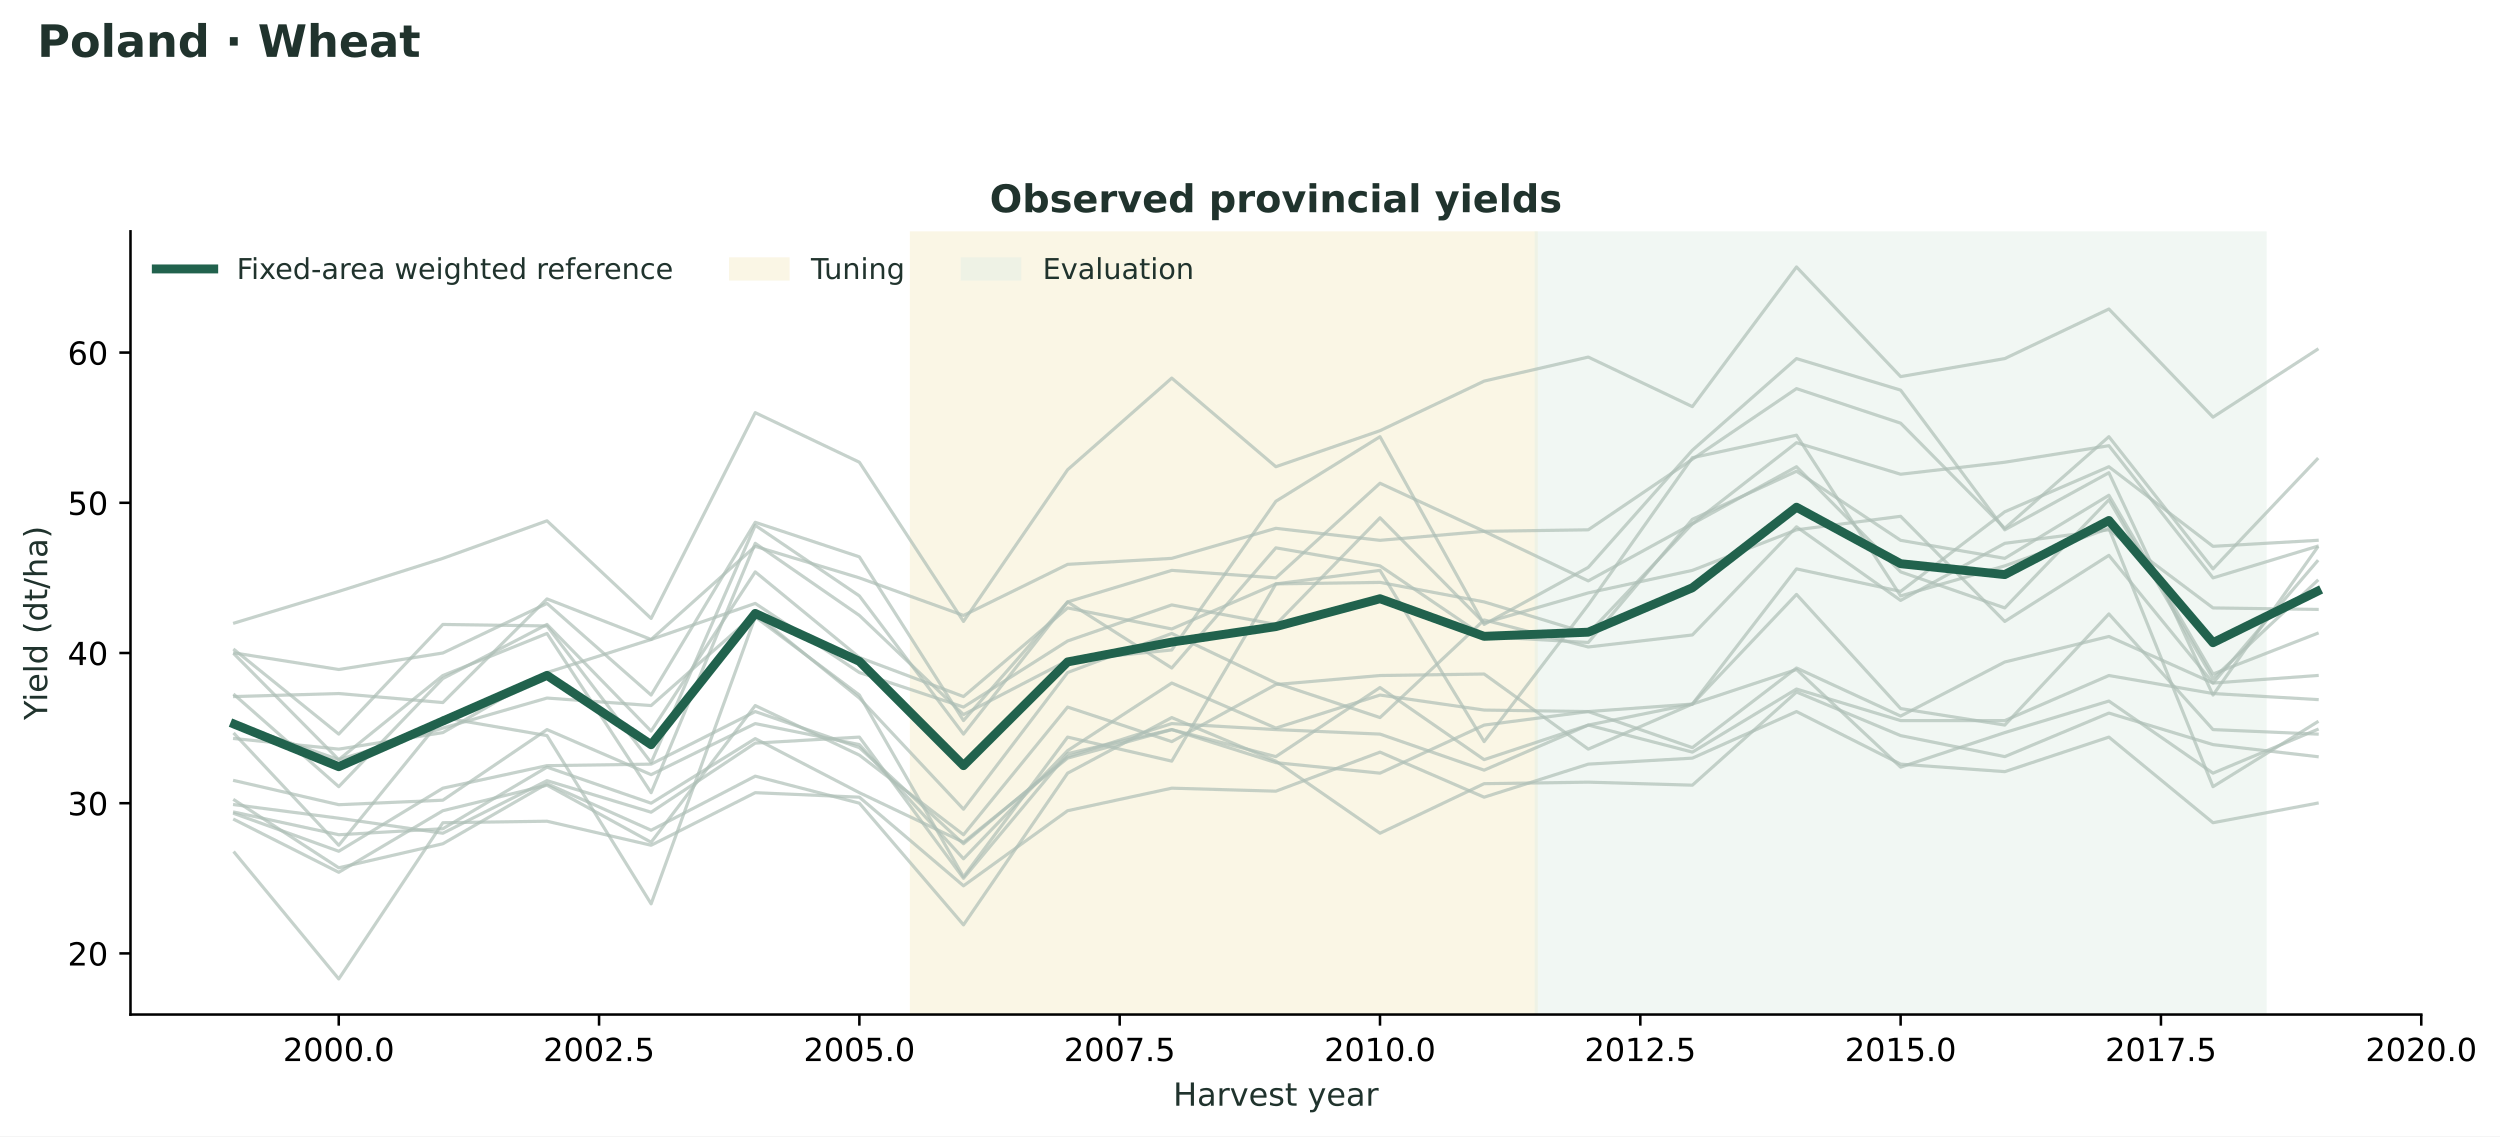
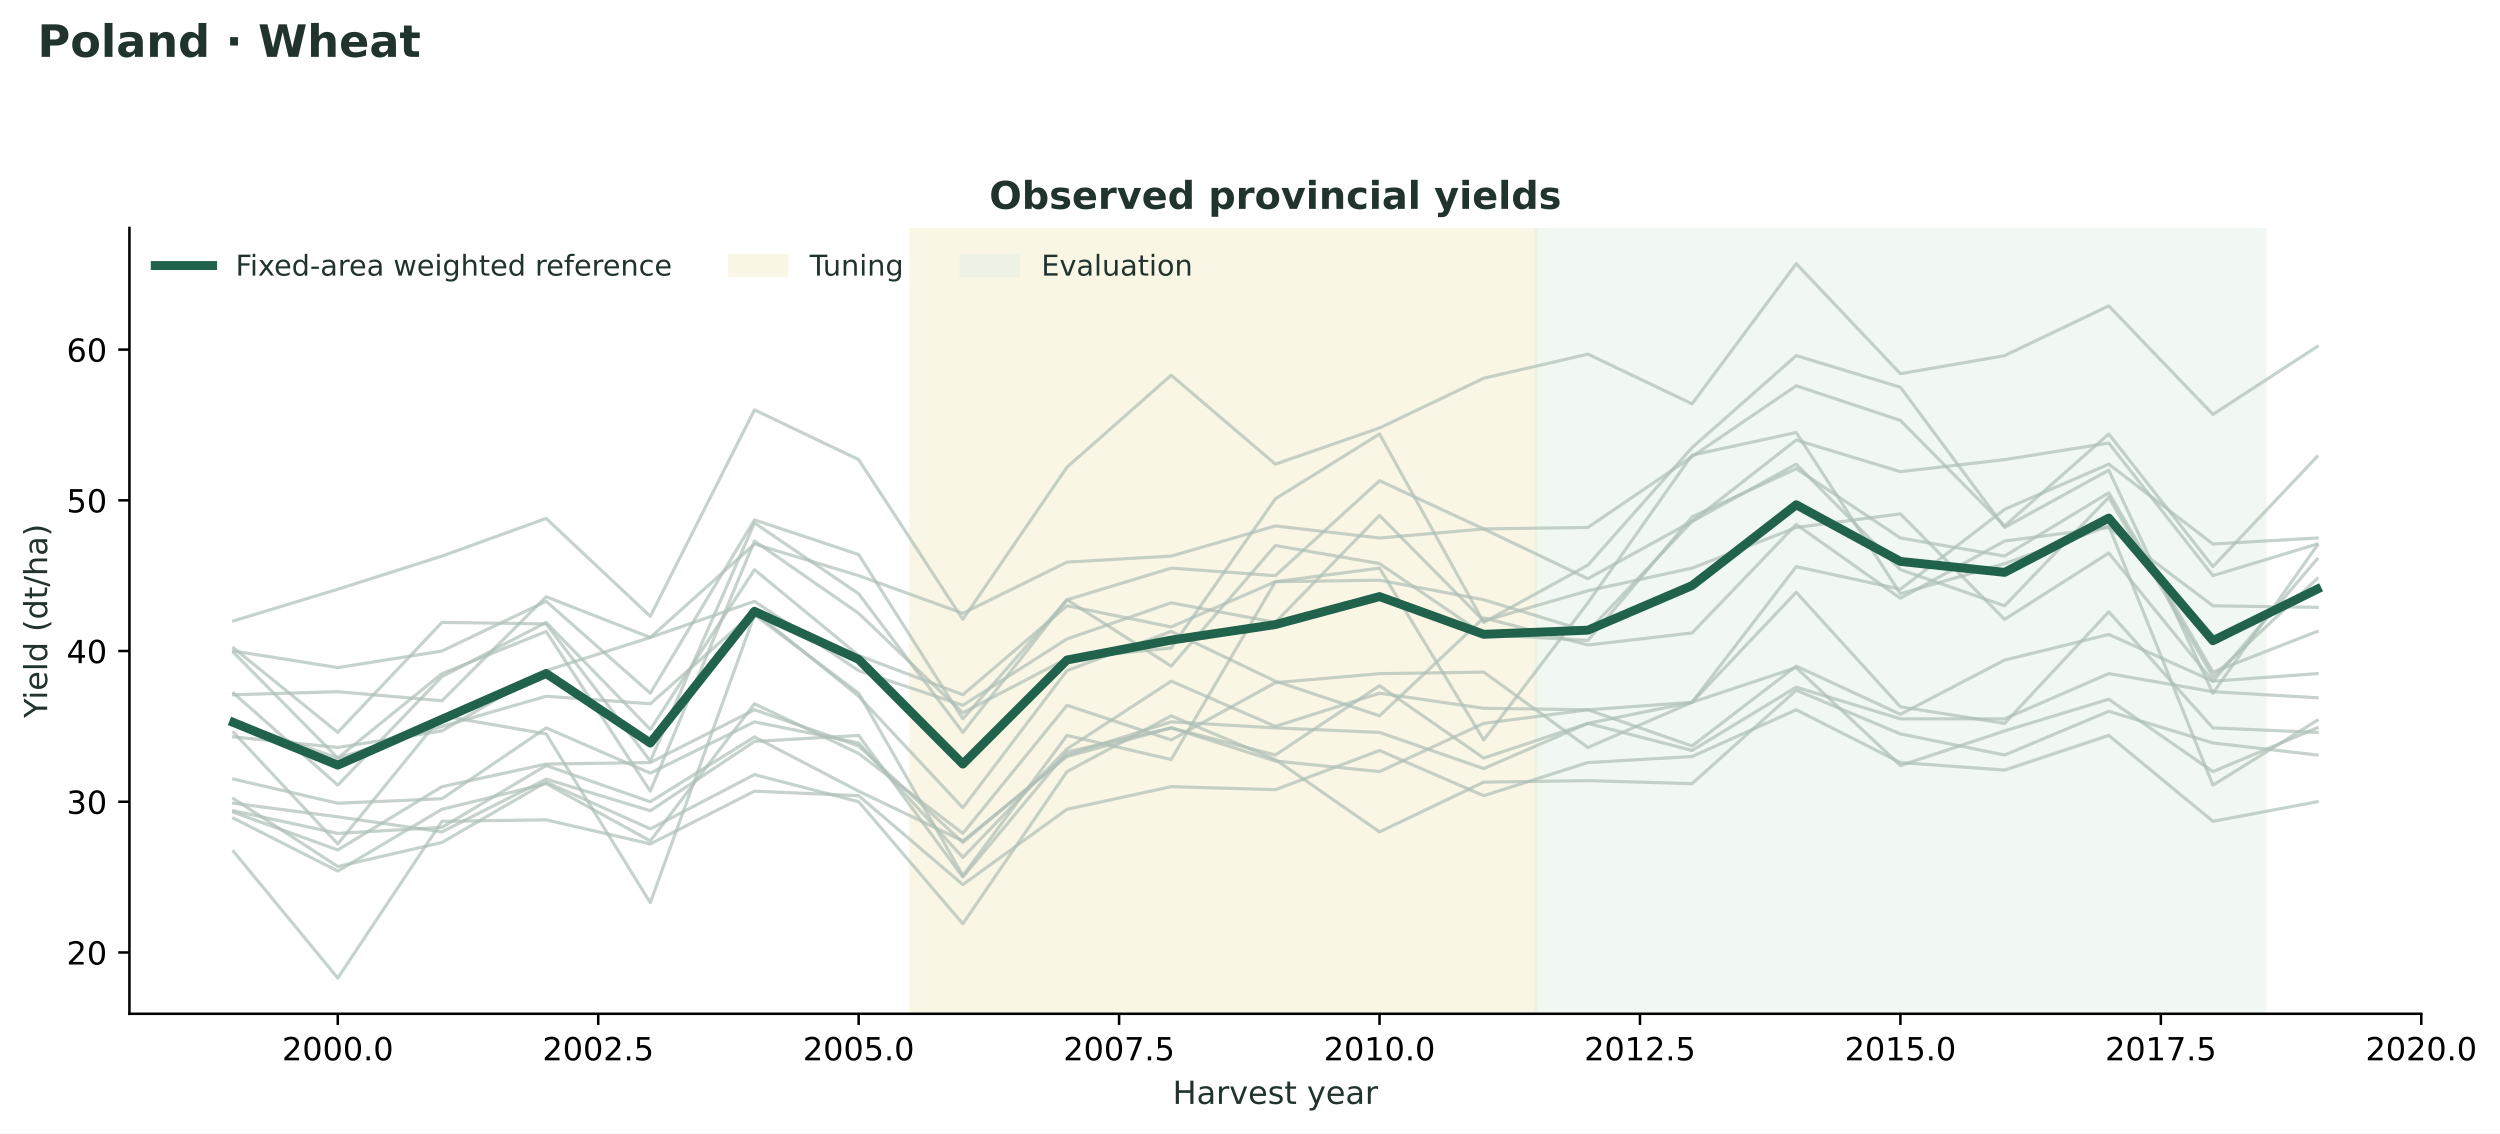
- <svg xmlns="http://www.w3.org/2000/svg" xmlns:xlink="http://www.w3.org/1999/xlink" width="784.099pt" height="356.4pt" viewBox="0 0 784.099 356.4" version="1.1">
+ <svg xmlns="http://www.w3.org/2000/svg" xmlns:xlink="http://www.w3.org/1999/xlink" width="784.288pt" height="355.596pt" viewBox="0 0 784.288 355.596" version="1.1">
  <defs>
    <style type="text/css">*{stroke-linejoin: round; stroke-linecap: butt}</style>
  </defs>
  <g id="figure_1">
    <g id="patch_1">
-       <path d="M 0 356.4  L 784.099 356.4  L 784.099 0  L 0 0  z " style="fill: #ffffff" />
+       <path d="M 0 355.596  L 784.288 355.596  L 784.288 0  L 0 0  z " style="fill: #ffffff" />
    </g>
    <g id="axes_1">
      <g id="patch_2">
-         <path d="M 40.926 318.2  L 759.403 318.2  L 759.403 72.56  L 40.926 72.56  z " style="fill: #ffffff" />
+         <path d="M 40.603 318.04  L 759.593 318.04  L 759.593 71.52  L 40.603 71.52  z " style="fill: #ffffff" />
      </g>
      <g id="patch_3">
-         <path d="M 285.861 318.2  L 481.81 318.2  L 481.81 72.56  L 285.861 72.56  z " clip-path="url(#pf827cdeea2)" style="fill: #f6edcc; opacity: 0.5; stroke: #f6edcc; stroke-linejoin: miter" />
+         <path d="M 285.713 318.04  L 481.802 318.04  L 481.802 71.52  L 285.713 71.52  z " clip-path="url(#pc5544af200)" style="fill: #f6edcc; opacity: 0.5; stroke: #f6edcc; stroke-linejoin: miter" />
      </g>
      <g id="patch_4">
-         <path d="M 481.81 318.2  L 710.416 318.2  L 710.416 72.56  L 481.81 72.56  z " clip-path="url(#pf827cdeea2)" style="fill: #dfeee5; opacity: 0.45; stroke: #dfeee5; stroke-linejoin: miter" />
+         <path d="M 481.802 318.04  L 710.571 318.04  L 710.571 71.52  L 481.802 71.52  z " clip-path="url(#pc5544af200)" style="fill: #dfeee5; opacity: 0.45; stroke: #dfeee5; stroke-linejoin: miter" />
      </g>
      <g id="matplotlib.axis_1">
        <g id="xtick_1">
          <g id="line2d_1">
            <defs>
-               <path id="m695ba0940d" d="M 0 0  L 0 3.5  " style="stroke: #000000; stroke-width: 0.8" />
+               <path id="mc6d2f3f34c" d="M 0 0  L 0 3.5  " style="stroke: #000000; stroke-width: 0.8" />
            </defs>
            <g>
-               <use xlink:href="#m695ba0940d" x="106.242" y="318.2" style="stroke: #000000; stroke-width: 0.8" />
+               <use xlink:href="#mc6d2f3f34c" x="105.966" y="318.04" style="stroke: #000000; stroke-width: 0.8" />
            </g>
          </g>
          <g id="text_1">
-             <text style="font-size: 10px; font-family: 'DejaVu Sans'; text-anchor: middle" x="106.242" y="332.798" transform="rotate(-0 106.2419 332.7977)">2000.0</text>
+             <text style="font-size: 10px; font-family: 'DejaVu Sans'; text-anchor: middle" x="105.966" y="332.638" transform="rotate(-0 105.9659 332.6384)">2000.0</text>
          </g>
        </g>
        <g id="xtick_2">
          <g id="line2d_2">
            <g>
-               <use xlink:href="#m695ba0940d" x="187.887" y="318.2" style="stroke: #000000; stroke-width: 0.8" />
+               <use xlink:href="#mc6d2f3f34c" x="187.669" y="318.04" style="stroke: #000000; stroke-width: 0.8" />
            </g>
          </g>
          <g id="text_2">
-             <text style="font-size: 10px; font-family: 'DejaVu Sans'; text-anchor: middle" x="187.887" y="332.798" transform="rotate(-0 187.8871 332.7977)">2002.5</text>
+             <text style="font-size: 10px; font-family: 'DejaVu Sans'; text-anchor: middle" x="187.669" y="332.638" transform="rotate(-0 187.6693 332.6384)">2002.5</text>
          </g>
        </g>
        <g id="xtick_3">
          <g id="line2d_3">
            <g>
-               <use xlink:href="#m695ba0940d" x="269.532" y="318.2" style="stroke: #000000; stroke-width: 0.8" />
+               <use xlink:href="#mc6d2f3f34c" x="269.373" y="318.04" style="stroke: #000000; stroke-width: 0.8" />
            </g>
          </g>
          <g id="text_3">
-             <text style="font-size: 10px; font-family: 'DejaVu Sans'; text-anchor: middle" x="269.532" y="332.798" transform="rotate(-0 269.5323 332.7977)">2005.0</text>
+             <text style="font-size: 10px; font-family: 'DejaVu Sans'; text-anchor: middle" x="269.373" y="332.638" transform="rotate(-0 269.3727 332.6384)">2005.0</text>
          </g>
        </g>
        <g id="xtick_4">
          <g id="line2d_4">
            <g>
-               <use xlink:href="#m695ba0940d" x="351.177" y="318.2" style="stroke: #000000; stroke-width: 0.8" />
+               <use xlink:href="#mc6d2f3f34c" x="351.076" y="318.04" style="stroke: #000000; stroke-width: 0.8" />
            </g>
          </g>
          <g id="text_4">
-             <text style="font-size: 10px; font-family: 'DejaVu Sans'; text-anchor: middle" x="351.177" y="332.798" transform="rotate(-0 351.1775 332.7977)">2007.5</text>
+             <text style="font-size: 10px; font-family: 'DejaVu Sans'; text-anchor: middle" x="351.076" y="332.638" transform="rotate(-0 351.0761 332.6384)">2007.5</text>
          </g>
        </g>
        <g id="xtick_5">
          <g id="line2d_5">
            <g>
-               <use xlink:href="#m695ba0940d" x="432.823" y="318.2" style="stroke: #000000; stroke-width: 0.8" />
+               <use xlink:href="#mc6d2f3f34c" x="432.779" y="318.04" style="stroke: #000000; stroke-width: 0.8" />
            </g>
          </g>
          <g id="text_5">
-             <text style="font-size: 10px; font-family: 'DejaVu Sans'; text-anchor: middle" x="432.823" y="332.798" transform="rotate(-0 432.8227 332.7977)">2010.0</text>
+             <text style="font-size: 10px; font-family: 'DejaVu Sans'; text-anchor: middle" x="432.779" y="332.638" transform="rotate(-0 432.7795 332.6384)">2010.0</text>
          </g>
        </g>
        <g id="xtick_6">
          <g id="line2d_6">
            <g>
-               <use xlink:href="#m695ba0940d" x="514.468" y="318.2" style="stroke: #000000; stroke-width: 0.8" />
+               <use xlink:href="#mc6d2f3f34c" x="514.483" y="318.04" style="stroke: #000000; stroke-width: 0.8" />
            </g>
          </g>
          <g id="text_6">
-             <text style="font-size: 10px; font-family: 'DejaVu Sans'; text-anchor: middle" x="514.468" y="332.798" transform="rotate(-0 514.4679 332.7977)">2012.5</text>
+             <text style="font-size: 10px; font-family: 'DejaVu Sans'; text-anchor: middle" x="514.483" y="332.638" transform="rotate(-0 514.4829 332.6384)">2012.5</text>
          </g>
        </g>
        <g id="xtick_7">
          <g id="line2d_7">
            <g>
-               <use xlink:href="#m695ba0940d" x="596.113" y="318.2" style="stroke: #000000; stroke-width: 0.8" />
+               <use xlink:href="#mc6d2f3f34c" x="596.186" y="318.04" style="stroke: #000000; stroke-width: 0.8" />
            </g>
          </g>
          <g id="text_7">
-             <text style="font-size: 10px; font-family: 'DejaVu Sans'; text-anchor: middle" x="596.113" y="332.798" transform="rotate(-0 596.1131 332.7977)">2015.0</text>
+             <text style="font-size: 10px; font-family: 'DejaVu Sans'; text-anchor: middle" x="596.186" y="332.638" transform="rotate(-0 596.1863 332.6384)">2015.0</text>
          </g>
        </g>
        <g id="xtick_8">
          <g id="line2d_8">
            <g>
-               <use xlink:href="#m695ba0940d" x="677.758" y="318.2" style="stroke: #000000; stroke-width: 0.8" />
+               <use xlink:href="#mc6d2f3f34c" x="677.89" y="318.04" style="stroke: #000000; stroke-width: 0.8" />
            </g>
          </g>
          <g id="text_8">
-             <text style="font-size: 10px; font-family: 'DejaVu Sans'; text-anchor: middle" x="677.758" y="332.798" transform="rotate(-0 677.7582 332.7977)">2017.5</text>
+             <text style="font-size: 10px; font-family: 'DejaVu Sans'; text-anchor: middle" x="677.89" y="332.638" transform="rotate(-0 677.8897 332.6384)">2017.5</text>
          </g>
        </g>
        <g id="xtick_9">
          <g id="line2d_9">
            <g>
-               <use xlink:href="#m695ba0940d" x="759.403" y="318.2" style="stroke: #000000; stroke-width: 0.8" />
+               <use xlink:href="#mc6d2f3f34c" x="759.593" y="318.04" style="stroke: #000000; stroke-width: 0.8" />
            </g>
          </g>
          <g id="text_9">
-             <text style="font-size: 10px; font-family: 'DejaVu Sans'; text-anchor: middle" x="759.403" y="332.798" transform="rotate(-0 759.4034 332.7977)">2020.0</text>
+             <text style="font-size: 10px; font-family: 'DejaVu Sans'; text-anchor: middle" x="759.593" y="332.638" transform="rotate(-0 759.5931 332.6384)">2020.0</text>
          </g>
        </g>
        <g id="text_10">
-           <text style="font-size: 10px; font-family: 'DejaVu Sans'; text-anchor: middle; fill: #20332d" x="400.165" y="346.798" transform="rotate(-0 400.1646 346.7977)">Harvest year</text>
+           <text style="font-size: 10px; font-family: 'DejaVu Sans'; text-anchor: middle; fill: #20332d" x="400.098" y="346.317" transform="rotate(-0 400.0981 346.3166)">Harvest year</text>
        </g>
      </g>
      <g id="matplotlib.axis_2">
        <g id="ytick_1">
          <g id="line2d_10">
            <defs>
-               <path id="m6321b3c26f" d="M 0 0  L -3.5 0  " style="stroke: #000000; stroke-width: 0.8" />
+               <path id="ma5e78aaf28" d="M 0 0  L -3.5 0  " style="stroke: #000000; stroke-width: 0.8" />
            </defs>
            <g>
-               <use xlink:href="#m6321b3c26f" x="40.926" y="299.026" style="stroke: #000000; stroke-width: 0.8" />
+               <use xlink:href="#ma5e78aaf28" x="40.603" y="298.797" style="stroke: #000000; stroke-width: 0.8" />
            </g>
          </g>
          <g id="text_11">
-             <text style="font-size: 10px; font-family: 'DejaVu Sans'; text-anchor: end" x="33.926" y="302.824" transform="rotate(-0 33.92578 302.8244)">20</text>
+             <text style="font-size: 10px; font-family: 'DejaVu Sans'; text-anchor: end" x="33.603" y="302.596" transform="rotate(-0 33.60312 302.5961)">20</text>
          </g>
        </g>
        <g id="ytick_2">
          <g id="line2d_11">
            <g>
-               <use xlink:href="#m6321b3c26f" x="40.926" y="251.914" style="stroke: #000000; stroke-width: 0.8" />
+               <use xlink:href="#ma5e78aaf28" x="40.603" y="251.516" style="stroke: #000000; stroke-width: 0.8" />
            </g>
          </g>
          <g id="text_12">
-             <text style="font-size: 10px; font-family: 'DejaVu Sans'; text-anchor: end" x="33.926" y="255.713" transform="rotate(-0 33.92578 255.7128)">30</text>
+             <text style="font-size: 10px; font-family: 'DejaVu Sans'; text-anchor: end" x="33.603" y="255.316" transform="rotate(-0 33.60312 255.3157)">30</text>
          </g>
        </g>
        <g id="ytick_3">
          <g id="line2d_12">
            <g>
-               <use xlink:href="#m6321b3c26f" x="40.926" y="204.802" style="stroke: #000000; stroke-width: 0.8" />
+               <use xlink:href="#ma5e78aaf28" x="40.603" y="204.236" style="stroke: #000000; stroke-width: 0.8" />
            </g>
          </g>
          <g id="text_13">
-             <text style="font-size: 10px; font-family: 'DejaVu Sans'; text-anchor: end" x="33.926" y="208.601" transform="rotate(-0 33.92578 208.6012)">40</text>
+             <text style="font-size: 10px; font-family: 'DejaVu Sans'; text-anchor: end" x="33.603" y="208.035" transform="rotate(-0 33.60312 208.0353)">40</text>
          </g>
        </g>
        <g id="ytick_4">
          <g id="line2d_13">
            <g>
-               <use xlink:href="#m6321b3c26f" x="40.926" y="157.691" style="stroke: #000000; stroke-width: 0.8" />
+               <use xlink:href="#ma5e78aaf28" x="40.603" y="156.956" style="stroke: #000000; stroke-width: 0.8" />
            </g>
          </g>
          <g id="text_14">
-             <text style="font-size: 10px; font-family: 'DejaVu Sans'; text-anchor: end" x="33.926" y="161.49" transform="rotate(-0 33.92578 161.4895)">50</text>
+             <text style="font-size: 10px; font-family: 'DejaVu Sans'; text-anchor: end" x="33.603" y="160.755" transform="rotate(-0 33.60312 160.7549)">50</text>
          </g>
        </g>
        <g id="ytick_5">
          <g id="line2d_14">
            <g>
-               <use xlink:href="#m6321b3c26f" x="40.926" y="110.579" style="stroke: #000000; stroke-width: 0.8" />
+               <use xlink:href="#ma5e78aaf28" x="40.603" y="109.675" style="stroke: #000000; stroke-width: 0.8" />
            </g>
          </g>
          <g id="text_15">
-             <text style="font-size: 10px; font-family: 'DejaVu Sans'; text-anchor: end" x="33.926" y="114.378" transform="rotate(-0 33.92578 114.3779)">60</text>
+             <text style="font-size: 10px; font-family: 'DejaVu Sans'; text-anchor: end" x="33.603" y="113.475" transform="rotate(-0 33.60312 113.4745)">60</text>
          </g>
        </g>
        <g id="text_16">
-           <text style="font-size: 10px; font-family: 'DejaVu Sans'; text-anchor: middle; fill: #20332d" x="14.798" y="195.38" transform="rotate(-90 14.79844 195.38)">Yield (dt/ha)</text>
+           <text style="font-size: 10px; font-family: 'DejaVu Sans'; text-anchor: middle; fill: #20332d" x="14.798" y="194.78" transform="rotate(-90 14.79844 194.78)">Yield (dt/ha)</text>
        </g>
      </g>
      <g id="line2d_15">
-         <path d="M 73.584 204.802  L 106.242 209.985  L 138.9 204.802  L 171.558 189.255  L 204.216 217.994  L 236.874 163.815  L 269.532 174.651  L 302.19 226.003  L 334.848 188.784  L 367.507 178.891  L 400.165 181.247  L 432.823 151.566  L 465.481 166.642  L 498.139 182.189  L 530.797 164.286  L 563.455 138.846  L 596.113 148.739  L 628.771 144.971  L 661.429 139.788  L 694.087 181.247  L 726.745 171.353  " clip-path="url(#pf827cdeea2)" style="fill: none; stroke: #aebfb7; stroke-opacity: 0.7; stroke-linecap: square" />
+         <path d="M 73.284 204.236  L 105.966 209.437  L 138.647 204.236  L 171.329 188.634  L 204.01 217.475  L 236.691 163.102  L 269.373 173.977  L 302.054 225.512  L 334.735 188.161  L 367.417 178.232  L 400.098 180.596  L 432.779 150.809  L 465.461 165.939  L 498.142 181.541  L 530.824 163.575  L 563.505 138.044  L 596.186 147.972  L 628.868 144.19  L 661.549 138.989  L 694.23 180.596  L 726.912 170.667  " clip-path="url(#pc5544af200)" style="fill: none; stroke: #aebfb7; stroke-opacity: 0.7; stroke-linecap: square" />
      </g>
      <g id="line2d_16">
-         <path d="M 73.584 217.994  L 106.242 246.732  L 138.9 212.811  L 171.558 195.851  L 204.216 229.3  L 236.874 179.362  L 269.532 206.216  L 302.19 218.465  L 334.848 190.669  L 367.507 197.264  L 400.165 183.131  L 432.823 182.66  L 465.481 188.784  L 498.139 198.678  L 530.797 164.286  L 563.455 146.384  L 596.113 179.362  L 628.771 190.669  L 661.429 156.748  L 694.087 212.811  L 726.745 182.189  " clip-path="url(#pf827cdeea2)" style="fill: none; stroke: #aebfb7; stroke-opacity: 0.7; stroke-linecap: square" />
+         <path d="M 73.284 217.475  L 105.966 246.316  L 138.647 212.274  L 171.329 195.253  L 204.01 228.822  L 236.691 178.705  L 269.373 205.654  L 302.054 217.947  L 334.735 190.052  L 367.417 196.671  L 400.098 182.487  L 432.779 182.014  L 465.461 188.161  L 498.142 198.09  L 530.824 163.575  L 563.505 145.608  L 596.186 178.705  L 628.868 190.052  L 661.549 156.01  L 694.23 212.274  L 726.912 181.541  " clip-path="url(#pc5544af200)" style="fill: none; stroke: #aebfb7; stroke-opacity: 0.7; stroke-linecap: square" />
      </g>
      <g id="line2d_17">
-         <path d="M 73.584 257.096  L 106.242 273.585  L 138.9 254.27  L 171.558 246.261  L 204.216 264.163  L 236.874 221.291  L 269.532 236.838  L 302.19 261.807  L 334.848 221.763  L 367.507 232.598  L 400.165 214.696  L 432.823 211.869  L 465.481 211.398  L 498.139 234.954  L 530.797 220.82  L 563.455 186.429  L 596.113 222.234  L 628.771 227.416  L 661.429 192.553  L 694.087 228.829  L 726.745 230.243  " clip-path="url(#pf827cdeea2)" style="fill: none; stroke: #aebfb7; stroke-opacity: 0.7; stroke-linecap: square" />
+         <path d="M 73.284 256.717  L 105.966 273.265  L 138.647 253.88  L 171.329 245.843  L 204.01 263.809  L 236.691 220.784  L 269.373 236.387  L 302.054 261.445  L 334.735 221.257  L 367.417 232.132  L 400.098 214.165  L 432.779 211.328  L 465.461 210.855  L 498.142 234.496  L 530.824 220.311  L 563.505 185.797  L 596.186 221.73  L 628.868 226.931  L 661.549 191.943  L 694.23 228.349  L 726.912 229.767  " clip-path="url(#pc5544af200)" style="fill: none; stroke: #aebfb7; stroke-opacity: 0.7; stroke-linecap: square" />
      </g>
      <g id="line2d_18">
-         <path d="M 73.584 244.847  L 106.242 252.385  L 138.9 250.972  L 171.558 228.829  L 204.216 242.963  L 236.874 226.945  L 269.532 233.54  L 302.19 269.345  L 334.848 235.425  L 367.507 214.225  L 400.165 228.358  L 432.823 217.994  L 465.481 222.705  L 498.139 223.176  L 530.797 220.82  L 563.455 178.42  L 596.113 185.487  L 628.771 160.517  L 661.429 146.384  L 694.087 171.353  L 726.745 169.469  " clip-path="url(#pf827cdeea2)" style="fill: none; stroke: #aebfb7; stroke-opacity: 0.7; stroke-linecap: square" />
+         <path d="M 73.284 244.424  L 105.966 251.989  L 138.647 250.571  L 171.329 228.349  L 204.01 242.533  L 236.691 226.458  L 269.373 233.077  L 302.054 269.01  L 334.735 234.968  L 367.417 213.692  L 400.098 227.876  L 432.779 217.475  L 465.461 222.203  L 498.142 222.675  L 530.824 220.311  L 563.505 177.759  L 596.186 184.851  L 628.868 159.793  L 661.549 145.608  L 694.23 170.667  L 726.912 168.776  " clip-path="url(#pc5544af200)" style="fill: none; stroke: #aebfb7; stroke-opacity: 0.7; stroke-linecap: square" />
      </g>
      <g id="line2d_19">
-         <path d="M 73.584 230.243  L 106.242 265.105  L 138.9 225.06  L 171.558 230.714  L 204.216 283.479  L 236.874 193.496  L 269.532 217.994  L 302.19 274.999  L 334.848 231.185  L 367.507 238.723  L 400.165 183.131  L 432.823 178.891  L 465.481 232.598  L 498.139 189.727  L 530.797 143.557  L 563.455 136.49  L 596.113 186.9  L 628.771 177.478  L 661.429 165.7  L 694.087 246.732  L 726.745 226.474  " clip-path="url(#pf827cdeea2)" style="fill: none; stroke: #aebfb7; stroke-opacity: 0.7; stroke-linecap: square" />
+         <path d="M 73.284 229.767  L 105.966 264.755  L 138.647 224.567  L 171.329 230.24  L 204.01 283.194  L 236.691 192.889  L 269.373 217.475  L 302.054 274.684  L 334.735 230.713  L 367.417 238.278  L 400.098 182.487  L 432.779 178.232  L 465.461 232.132  L 498.142 189.106  L 530.824 142.772  L 563.505 135.68  L 596.186 186.27  L 628.868 176.813  L 661.549 164.993  L 694.23 246.316  L 726.912 225.985  " clip-path="url(#pc5544af200)" style="fill: none; stroke: #aebfb7; stroke-opacity: 0.7; stroke-linecap: square" />
      </g>
      <g id="line2d_20">
-         <path d="M 73.584 252.385  L 106.242 256.625  L 138.9 261.336  L 171.558 244.847  L 204.216 254.741  L 236.874 233.069  L 269.532 231.185  L 302.19 275.47  L 334.848 236.367  L 367.507 228.829  L 400.165 239.194  L 432.823 242.492  L 465.481 227.416  L 498.139 223.176  L 530.797 234.483  L 563.455 209.513  L 596.113 224.589  L 628.771 207.629  L 661.429 199.62  L 694.087 214.225  L 726.745 211.869  " clip-path="url(#pf827cdeea2)" style="fill: none; stroke: #aebfb7; stroke-opacity: 0.7; stroke-linecap: square" />
+         <path d="M 73.284 251.989  L 105.966 256.245  L 138.647 260.973  L 171.329 244.424  L 204.01 254.353  L 236.691 232.604  L 269.373 230.713  L 302.054 275.157  L 334.735 235.914  L 367.417 228.349  L 400.098 238.751  L 432.779 242.06  L 465.461 226.931  L 498.142 222.675  L 530.824 234.023  L 563.505 208.964  L 596.186 224.094  L 628.868 207.073  L 661.549 199.035  L 694.23 213.692  L 726.912 211.328  " clip-path="url(#pc5544af200)" style="fill: none; stroke: #aebfb7; stroke-opacity: 0.7; stroke-linecap: square" />
      </g>
      <g id="line2d_21">
-         <path d="M 73.584 255.212  L 106.242 266.99  L 138.9 247.203  L 171.558 240.136  L 204.216 239.665  L 236.874 223.176  L 269.532 234.483  L 302.19 264.634  L 334.848 237.309  L 367.507 226.945  L 400.165 228.829  L 432.823 230.243  L 465.481 241.549  L 498.139 227.416  L 530.797 220.82  L 563.455 209.985  L 596.113 240.607  L 628.771 229.771  L 661.429 219.878  L 694.087 242.492  L 726.745 228.829  " clip-path="url(#pf827cdeea2)" style="fill: none; stroke: #aebfb7; stroke-opacity: 0.7; stroke-linecap: square" />
+         <path d="M 73.284 254.826  L 105.966 266.646  L 138.647 246.788  L 171.329 239.696  L 204.01 239.224  L 236.691 222.675  L 269.373 234.023  L 302.054 264.282  L 334.735 236.86  L 367.417 226.458  L 400.098 228.349  L 432.779 229.767  L 465.461 241.115  L 498.142 226.931  L 530.824 220.311  L 563.505 209.437  L 596.186 240.169  L 628.868 229.295  L 661.549 219.366  L 694.23 242.06  L 726.912 228.349  " clip-path="url(#pc5544af200)" style="fill: none; stroke: #aebfb7; stroke-opacity: 0.7; stroke-linecap: square" />
      </g>
      <g id="line2d_22">
-         <path d="M 73.584 195.38  L 106.242 185.487  L 138.9 175.122  L 171.558 163.344  L 204.216 193.967  L 236.874 129.424  L 269.532 144.971  L 302.19 194.909  L 334.848 147.326  L 367.507 118.588  L 400.165 146.384  L 432.823 135.077  L 465.481 119.53  L 498.139 111.992  L 530.797 127.539  L 563.455 83.725  L 596.113 118.117  L 628.771 112.464  L 661.429 96.917  L 694.087 130.837  L 726.745 109.637  " clip-path="url(#pf827cdeea2)" style="fill: none; stroke: #aebfb7; stroke-opacity: 0.7; stroke-linecap: square" />
+         <path d="M 73.284 194.78  L 105.966 184.851  L 138.647 174.449  L 171.329 162.629  L 204.01 193.362  L 236.691 128.587  L 269.373 144.19  L 302.054 194.307  L 334.735 146.554  L 367.417 117.713  L 400.098 145.608  L 432.779 134.261  L 465.461 118.659  L 498.142 111.094  L 530.824 126.696  L 563.505 82.725  L 596.186 117.24  L 628.868 111.566  L 661.549 95.964  L 694.23 130.006  L 726.912 108.73  " clip-path="url(#pc5544af200)" style="fill: none; stroke: #aebfb7; stroke-opacity: 0.7; stroke-linecap: square" />
      </g>
      <g id="line2d_23">
-         <path d="M 73.584 254.741  L 106.242 261.807  L 138.9 259.923  L 171.558 240.607  L 204.216 251.914  L 236.874 231.656  L 269.532 248.616  L 302.19 264.163  L 334.848 237.78  L 367.507 228.829  L 400.165 237.309  L 432.823 215.638  L 465.481 238.252  L 498.139 227.416  L 530.797 235.896  L 563.455 216.109  L 596.113 226.003  L 628.771 226.003  L 661.429 211.869  L 694.087 217.522  L 726.745 219.407  " clip-path="url(#pf827cdeea2)" style="fill: none; stroke: #aebfb7; stroke-opacity: 0.7; stroke-linecap: square" />
+         <path d="M 73.284 254.353  L 105.966 261.445  L 138.647 259.554  L 171.329 240.169  L 204.01 251.516  L 236.691 231.186  L 269.373 248.207  L 302.054 263.809  L 334.735 237.332  L 367.417 228.349  L 400.098 236.86  L 432.779 215.111  L 465.461 237.805  L 498.142 226.931  L 530.824 235.441  L 563.505 215.583  L 596.186 225.512  L 628.868 225.512  L 661.549 211.328  L 694.23 217.002  L 726.912 218.893  " clip-path="url(#pc5544af200)" style="fill: none; stroke: #aebfb7; stroke-opacity: 0.7; stroke-linecap: square" />
      </g>
      <g id="line2d_24">
-         <path d="M 73.584 267.461  L 106.242 307.035  L 138.9 258.038  L 171.558 257.567  L 204.216 265.105  L 236.874 248.616  L 269.532 250.029  L 302.19 277.825  L 334.848 254.27  L 367.507 247.203  L 400.165 248.145  L 432.823 235.896  L 465.481 250.029  L 498.139 239.665  L 530.797 237.78  L 563.455 223.176  L 596.113 239.665  L 628.771 242.021  L 661.429 231.185  L 694.087 258.038  L 726.745 251.914  " clip-path="url(#pf827cdeea2)" style="fill: none; stroke: #aebfb7; stroke-opacity: 0.7; stroke-linecap: square" />
+         <path d="M 73.284 267.119  L 105.966 306.835  L 138.647 257.663  L 171.329 257.19  L 204.01 264.755  L 236.691 248.207  L 269.373 249.625  L 302.054 277.521  L 334.735 253.88  L 367.417 246.788  L 400.098 247.734  L 432.779 235.441  L 465.461 249.625  L 498.142 239.224  L 530.824 237.332  L 563.505 222.675  L 596.186 239.224  L 628.868 241.588  L 661.549 230.713  L 694.23 257.663  L 726.912 251.516  " clip-path="url(#pc5544af200)" style="fill: none; stroke: #aebfb7; stroke-opacity: 0.7; stroke-linecap: square" />
      </g>
      <g id="line2d_25">
-         <path d="M 73.584 218.465  L 106.242 217.522  L 138.9 220.349  L 171.558 187.842  L 204.216 200.562  L 236.874 171.353  L 269.532 181.247  L 302.19 193.024  L 334.848 177.006  L 367.507 175.122  L 400.165 165.7  L 432.823 169.469  L 465.481 166.642  L 498.139 166.171  L 530.797 144.028  L 563.455 121.886  L 596.113 132.722  L 628.771 165.7  L 661.429 136.962  L 694.087 178.42  L 726.745 144.028  " clip-path="url(#pf827cdeea2)" style="fill: none; stroke: #aebfb7; stroke-opacity: 0.7; stroke-linecap: square" />
+         <path d="M 73.284 217.947  L 105.966 217.002  L 138.647 219.839  L 171.329 187.215  L 204.01 199.981  L 236.691 170.667  L 269.373 180.596  L 302.054 192.416  L 334.735 176.341  L 367.417 174.449  L 400.098 164.993  L 432.779 168.776  L 465.461 165.939  L 498.142 165.466  L 530.824 143.244  L 563.505 121.023  L 596.186 131.897  L 628.868 164.993  L 661.549 136.152  L 694.23 177.759  L 726.912 143.244  " clip-path="url(#pc5544af200)" style="fill: none; stroke: #aebfb7; stroke-opacity: 0.7; stroke-linecap: square" />
      </g>
      <g id="line2d_26">
-         <path d="M 73.584 226.945  L 106.242 238.252  L 138.9 228.358  L 171.558 218.936  L 204.216 221.291  L 236.874 192.553  L 269.532 218.936  L 302.19 253.798  L 334.848 210.927  L 367.507 198.678  L 400.165 214.225  L 432.823 225.06  L 465.481 194.438  L 498.139 202.918  L 530.797 199.149  L 563.455 165.229  L 596.113 188.313  L 628.771 170.411  L 661.429 166.171  L 694.087 190.669  L 726.745 191.14  " clip-path="url(#pf827cdeea2)" style="fill: none; stroke: #aebfb7; stroke-opacity: 0.7; stroke-linecap: square" />
+         <path d="M 73.284 226.458  L 105.966 237.805  L 138.647 227.876  L 171.329 218.42  L 204.01 220.784  L 236.691 191.943  L 269.373 218.42  L 302.054 253.408  L 334.735 210.383  L 367.417 198.09  L 400.098 213.692  L 432.779 224.567  L 465.461 193.834  L 498.142 202.345  L 530.824 198.562  L 563.505 164.521  L 596.186 187.688  L 628.868 169.721  L 661.549 165.466  L 694.23 190.052  L 726.912 190.525  " clip-path="url(#pc5544af200)" style="fill: none; stroke: #aebfb7; stroke-opacity: 0.7; stroke-linecap: square" />
      </g>
      <g id="line2d_27">
-         <path d="M 73.584 250.972  L 106.242 272.172  L 138.9 264.634  L 171.558 245.789  L 204.216 260.394  L 236.874 243.434  L 269.532 251.914  L 302.19 290.074  L 334.848 242.492  L 367.507 225.06  L 400.165 238.723  L 432.823 261.336  L 465.481 245.789  L 498.139 245.318  L 530.797 246.261  L 563.455 217.051  L 596.113 230.714  L 628.771 237.309  L 661.429 223.647  L 694.087 233.54  L 726.745 237.309  " clip-path="url(#pf827cdeea2)" style="fill: none; stroke: #aebfb7; stroke-opacity: 0.7; stroke-linecap: square" />
+         <path d="M 73.284 250.571  L 105.966 271.847  L 138.647 264.282  L 171.329 245.37  L 204.01 260.027  L 236.691 243.006  L 269.373 251.516  L 302.054 289.814  L 334.735 242.06  L 367.417 224.567  L 400.098 238.278  L 432.779 260.973  L 465.461 245.37  L 498.142 244.897  L 530.824 245.843  L 563.505 216.529  L 596.186 230.24  L 628.868 236.86  L 661.549 223.148  L 694.23 233.077  L 726.912 236.86  " clip-path="url(#pc5544af200)" style="fill: none; stroke: #aebfb7; stroke-opacity: 0.7; stroke-linecap: square" />
      </g>
      <g id="line2d_28">
-         <path d="M 73.584 231.656  L 106.242 234.954  L 138.9 229.771  L 171.558 210.927  L 204.216 200.562  L 236.874 189.255  L 269.532 210.927  L 302.19 221.763  L 334.848 201.033  L 367.507 189.727  L 400.165 195.851  L 432.823 162.402  L 465.481 195.38  L 498.139 185.958  L 530.797 178.891  L 563.455 166.171  L 596.113 161.931  L 628.771 194.909  L 661.429 174.18  L 694.087 214.225  L 726.745 176.064  " clip-path="url(#pf827cdeea2)" style="fill: none; stroke: #aebfb7; stroke-opacity: 0.7; stroke-linecap: square" />
+         <path d="M 73.284 231.186  L 105.966 234.496  L 138.647 229.295  L 171.329 210.383  L 204.01 199.981  L 236.691 188.634  L 269.373 210.383  L 302.054 221.257  L 334.735 200.454  L 367.417 189.106  L 400.098 195.253  L 432.779 161.684  L 465.461 194.78  L 498.142 185.324  L 530.824 178.232  L 563.505 165.466  L 596.186 161.211  L 628.868 194.307  L 661.549 173.504  L 694.23 213.692  L 726.912 175.395  " clip-path="url(#pc5544af200)" style="fill: none; stroke: #aebfb7; stroke-opacity: 0.7; stroke-linecap: square" />
      </g>
      <g id="line2d_29">
-         <path d="M 73.584 203.86  L 106.242 230.243  L 138.9 195.851  L 171.558 196.322  L 204.216 239.194  L 236.874 164.757  L 269.532 186.9  L 302.19 230.243  L 334.848 188.784  L 367.507 209.513  L 400.165 171.824  L 432.823 177.478  L 465.481 199.62  L 498.139 201.505  L 530.797 162.873  L 563.455 147.797  L 596.113 169.469  L 628.771 175.122  L 661.429 155.335  L 694.087 211.398  L 726.745 198.678  " clip-path="url(#pf827cdeea2)" style="fill: none; stroke: #aebfb7; stroke-opacity: 0.7; stroke-linecap: square" />
+         <path d="M 73.284 203.29  L 105.966 229.767  L 138.647 195.253  L 171.329 195.726  L 204.01 238.751  L 236.691 164.048  L 269.373 186.27  L 302.054 229.767  L 334.735 188.161  L 367.417 208.964  L 400.098 171.14  L 432.779 176.813  L 465.461 199.035  L 498.142 200.926  L 530.824 162.157  L 563.505 147.027  L 596.186 168.776  L 628.868 174.449  L 661.549 154.592  L 694.23 210.855  L 726.912 198.09  " clip-path="url(#pc5544af200)" style="fill: none; stroke: #aebfb7; stroke-opacity: 0.7; stroke-linecap: square" />
      </g>
      <g id="line2d_30">
-         <path d="M 73.584 205.273  L 106.242 238.252  L 138.9 211.869  L 171.558 198.678  L 204.216 248.616  L 236.874 170.411  L 269.532 193.024  L 302.19 224.118  L 334.848 207.158  L 367.507 203.86  L 400.165 157.22  L 432.823 136.962  L 465.481 195.851  L 498.139 177.949  L 530.797 141.202  L 563.455 112.464  L 596.113 122.357  L 628.771 166.171  L 661.429 148.268  L 694.087 217.994  L 726.745 171.824  " clip-path="url(#pf827cdeea2)" style="fill: none; stroke: #aebfb7; stroke-opacity: 0.7; stroke-linecap: square" />
+         <path d="M 73.284 204.709  L 105.966 237.805  L 138.647 211.328  L 171.329 198.09  L 204.01 248.207  L 236.691 169.721  L 269.373 192.416  L 302.054 223.621  L 334.735 206.6  L 367.417 203.29  L 400.098 156.483  L 432.779 136.152  L 465.461 195.253  L 498.142 177.286  L 530.824 140.408  L 563.505 111.566  L 596.186 121.495  L 628.868 165.466  L 661.549 147.5  L 694.23 217.475  L 726.912 171.14  " clip-path="url(#pc5544af200)" style="fill: none; stroke: #aebfb7; stroke-opacity: 0.7; stroke-linecap: square" />
      </g>
      <g id="line2d_31">
-         <path d="M 73.584 227.174  L 106.242 240.465  L 138.9 226.133  L 171.558 211.826  L 204.216 233.56  L 236.874 192.396  L 269.532 207.427  L 302.19 240.132  L 334.848 207.604  L 367.507 201.387  L 400.165 196.527  L 432.823 187.783  L 465.481 199.578  L 498.139 198.282  L 530.797 184.34  L 563.455 159.085  L 596.113 176.799  L 628.771 180.215  L 661.429 163.247  L 694.087 201.574  L 726.745 185.486  " clip-path="url(#pf827cdeea2)" style="fill: none; stroke: #21624d; stroke-width: 2.8; stroke-linecap: square" />
+         <path d="M 73.284 226.688  L 105.966 240.027  L 138.647 225.643  L 171.329 211.285  L 204.01 233.097  L 236.691 191.785  L 269.373 206.87  L 302.054 239.693  L 334.735 207.048  L 367.417 200.808  L 400.098 195.931  L 432.779 187.156  L 465.461 198.993  L 498.142 197.693  L 530.824 183.701  L 563.505 158.355  L 596.186 176.133  L 628.868 179.561  L 661.549 162.532  L 694.23 200.996  L 726.912 184.85  " clip-path="url(#pc5544af200)" style="fill: none; stroke: #21624d; stroke-width: 2.8; stroke-linecap: square" />
      </g>
      <g id="patch_5">
-         <path d="M 40.926 318.2  L 40.926 72.56  " style="fill: none; stroke: #000000; stroke-width: 0.8; stroke-linejoin: miter; stroke-linecap: square" />
+         <path d="M 40.603 318.04  L 40.603 71.52  " style="fill: none; stroke: #000000; stroke-width: 0.8; stroke-linejoin: miter; stroke-linecap: square" />
      </g>
      <g id="patch_6">
-         <path d="M 40.926 318.2  L 759.403 318.2  " style="fill: none; stroke: #000000; stroke-width: 0.8; stroke-linejoin: miter; stroke-linecap: square" />
+         <path d="M 40.603 318.04  L 759.593 318.04  " style="fill: none; stroke: #000000; stroke-width: 0.8; stroke-linejoin: miter; stroke-linecap: square" />
      </g>
      <g id="text_17">
-         <text style="font-weight: 700; font-size: 12px; font-family: 'DejaVu Sans'; text-anchor: middle; fill: #20332d" x="400.165" y="66.56" transform="rotate(-0 400.1646 66.56)">Observed provincial yields</text>
+         <text style="font-weight: 700; font-size: 12px; font-family: 'DejaVu Sans'; text-anchor: middle; fill: #20332d" x="400.098" y="65.52" transform="rotate(-0 400.0981 65.52)">Observed provincial yields</text>
      </g>
      <g id="legend_1">
        <g id="line2d_32">
-           <path d="M 49.026 84.349  L 58.026 84.349  L 67.026 84.349  " style="fill: none; stroke: #21624d; stroke-width: 2.8; stroke-linecap: square" />
+           <path d="M 48.703 83.309  L 57.703 83.309  L 66.703 83.309  " style="fill: none; stroke: #21624d; stroke-width: 2.8; stroke-linecap: square" />
        </g>
        <g id="text_18">
-           <text style="font-size: 9px; font-family: 'DejaVu Sans'; text-anchor: start; fill: #20332d" x="74.226" y="87.499" transform="rotate(-0 74.22578 87.49859)">Fixed-area weighted reference</text>
+           <text style="font-size: 9px; font-family: 'DejaVu Sans'; text-anchor: start; fill: #20332d" x="73.903" y="86.459" transform="rotate(-0 73.90313 86.45859)">Fixed-area weighted reference</text>
        </g>
        <g id="patch_7">
-           <path d="M 229.157 87.499  L 247.157 87.499  L 247.157 81.199  L 229.157 81.199  z " style="fill: #f6edcc; opacity: 0.5; stroke: #f6edcc; stroke-linejoin: miter" />
+           <path d="M 228.82 86.459  L 246.82 86.459  L 246.82 80.159  L 228.82 80.159  z " style="fill: #f6edcc; opacity: 0.5; stroke: #f6edcc; stroke-linejoin: miter" />
        </g>
        <g id="text_19">
-           <text style="font-size: 9px; font-family: 'DejaVu Sans'; text-anchor: start; fill: #20332d" x="254.357" y="87.499" transform="rotate(-0 254.3566 87.49859)">Tuning</text>
+           <text style="font-size: 9px; font-family: 'DejaVu Sans'; text-anchor: start; fill: #20332d" x="254.02" y="86.459" transform="rotate(-0 254.0198 86.45859)">Tuning</text>
        </g>
        <g id="patch_8">
-           <path d="M 301.812 87.499  L 319.812 87.499  L 319.812 81.199  L 301.812 81.199  z " style="fill: #dfeee5; opacity: 0.45; stroke: #dfeee5; stroke-linejoin: miter" />
+           <path d="M 301.481 86.459  L 319.481 86.459  L 319.481 80.159  L 301.481 80.159  z " style="fill: #dfeee5; opacity: 0.45; stroke: #dfeee5; stroke-linejoin: miter" />
        </g>
        <g id="text_20">
-           <text style="font-size: 9px; font-family: 'DejaVu Sans'; text-anchor: start; fill: #20332d" x="327.012" y="87.499" transform="rotate(-0 327.0119 87.49859)">Evaluation</text>
+           <text style="font-size: 9px; font-family: 'DejaVu Sans'; text-anchor: start; fill: #20332d" x="326.681" y="86.459" transform="rotate(-0 326.6808 86.45859)">Evaluation</text>
        </g>
      </g>
    </g>
    <g id="text_21">
-       <text style="font-weight: 700; font-size: 14px; font-family: 'DejaVu Sans'; text-anchor: start; fill: #20332d" x="11.683" y="17.838" transform="rotate(-0 11.68344 17.83781)">Poland · Wheat</text>
+       <text style="font-weight: 700; font-size: 14px; font-family: 'DejaVu Sans'; text-anchor: start; fill: #20332d" x="11.783" y="17.838" transform="rotate(-0 11.78313 17.83781)">Poland · Wheat</text>
    </g>
  </g>
  <defs>
-     <clipPath id="pf827cdeea2">
-       <rect x="40.926" y="72.56" width="718.478" height="245.64" />
+     <clipPath id="pc5544af200">
+       <rect x="40.603" y="71.52" width="718.99" height="246.52" />
    </clipPath>
  </defs>
</svg>
